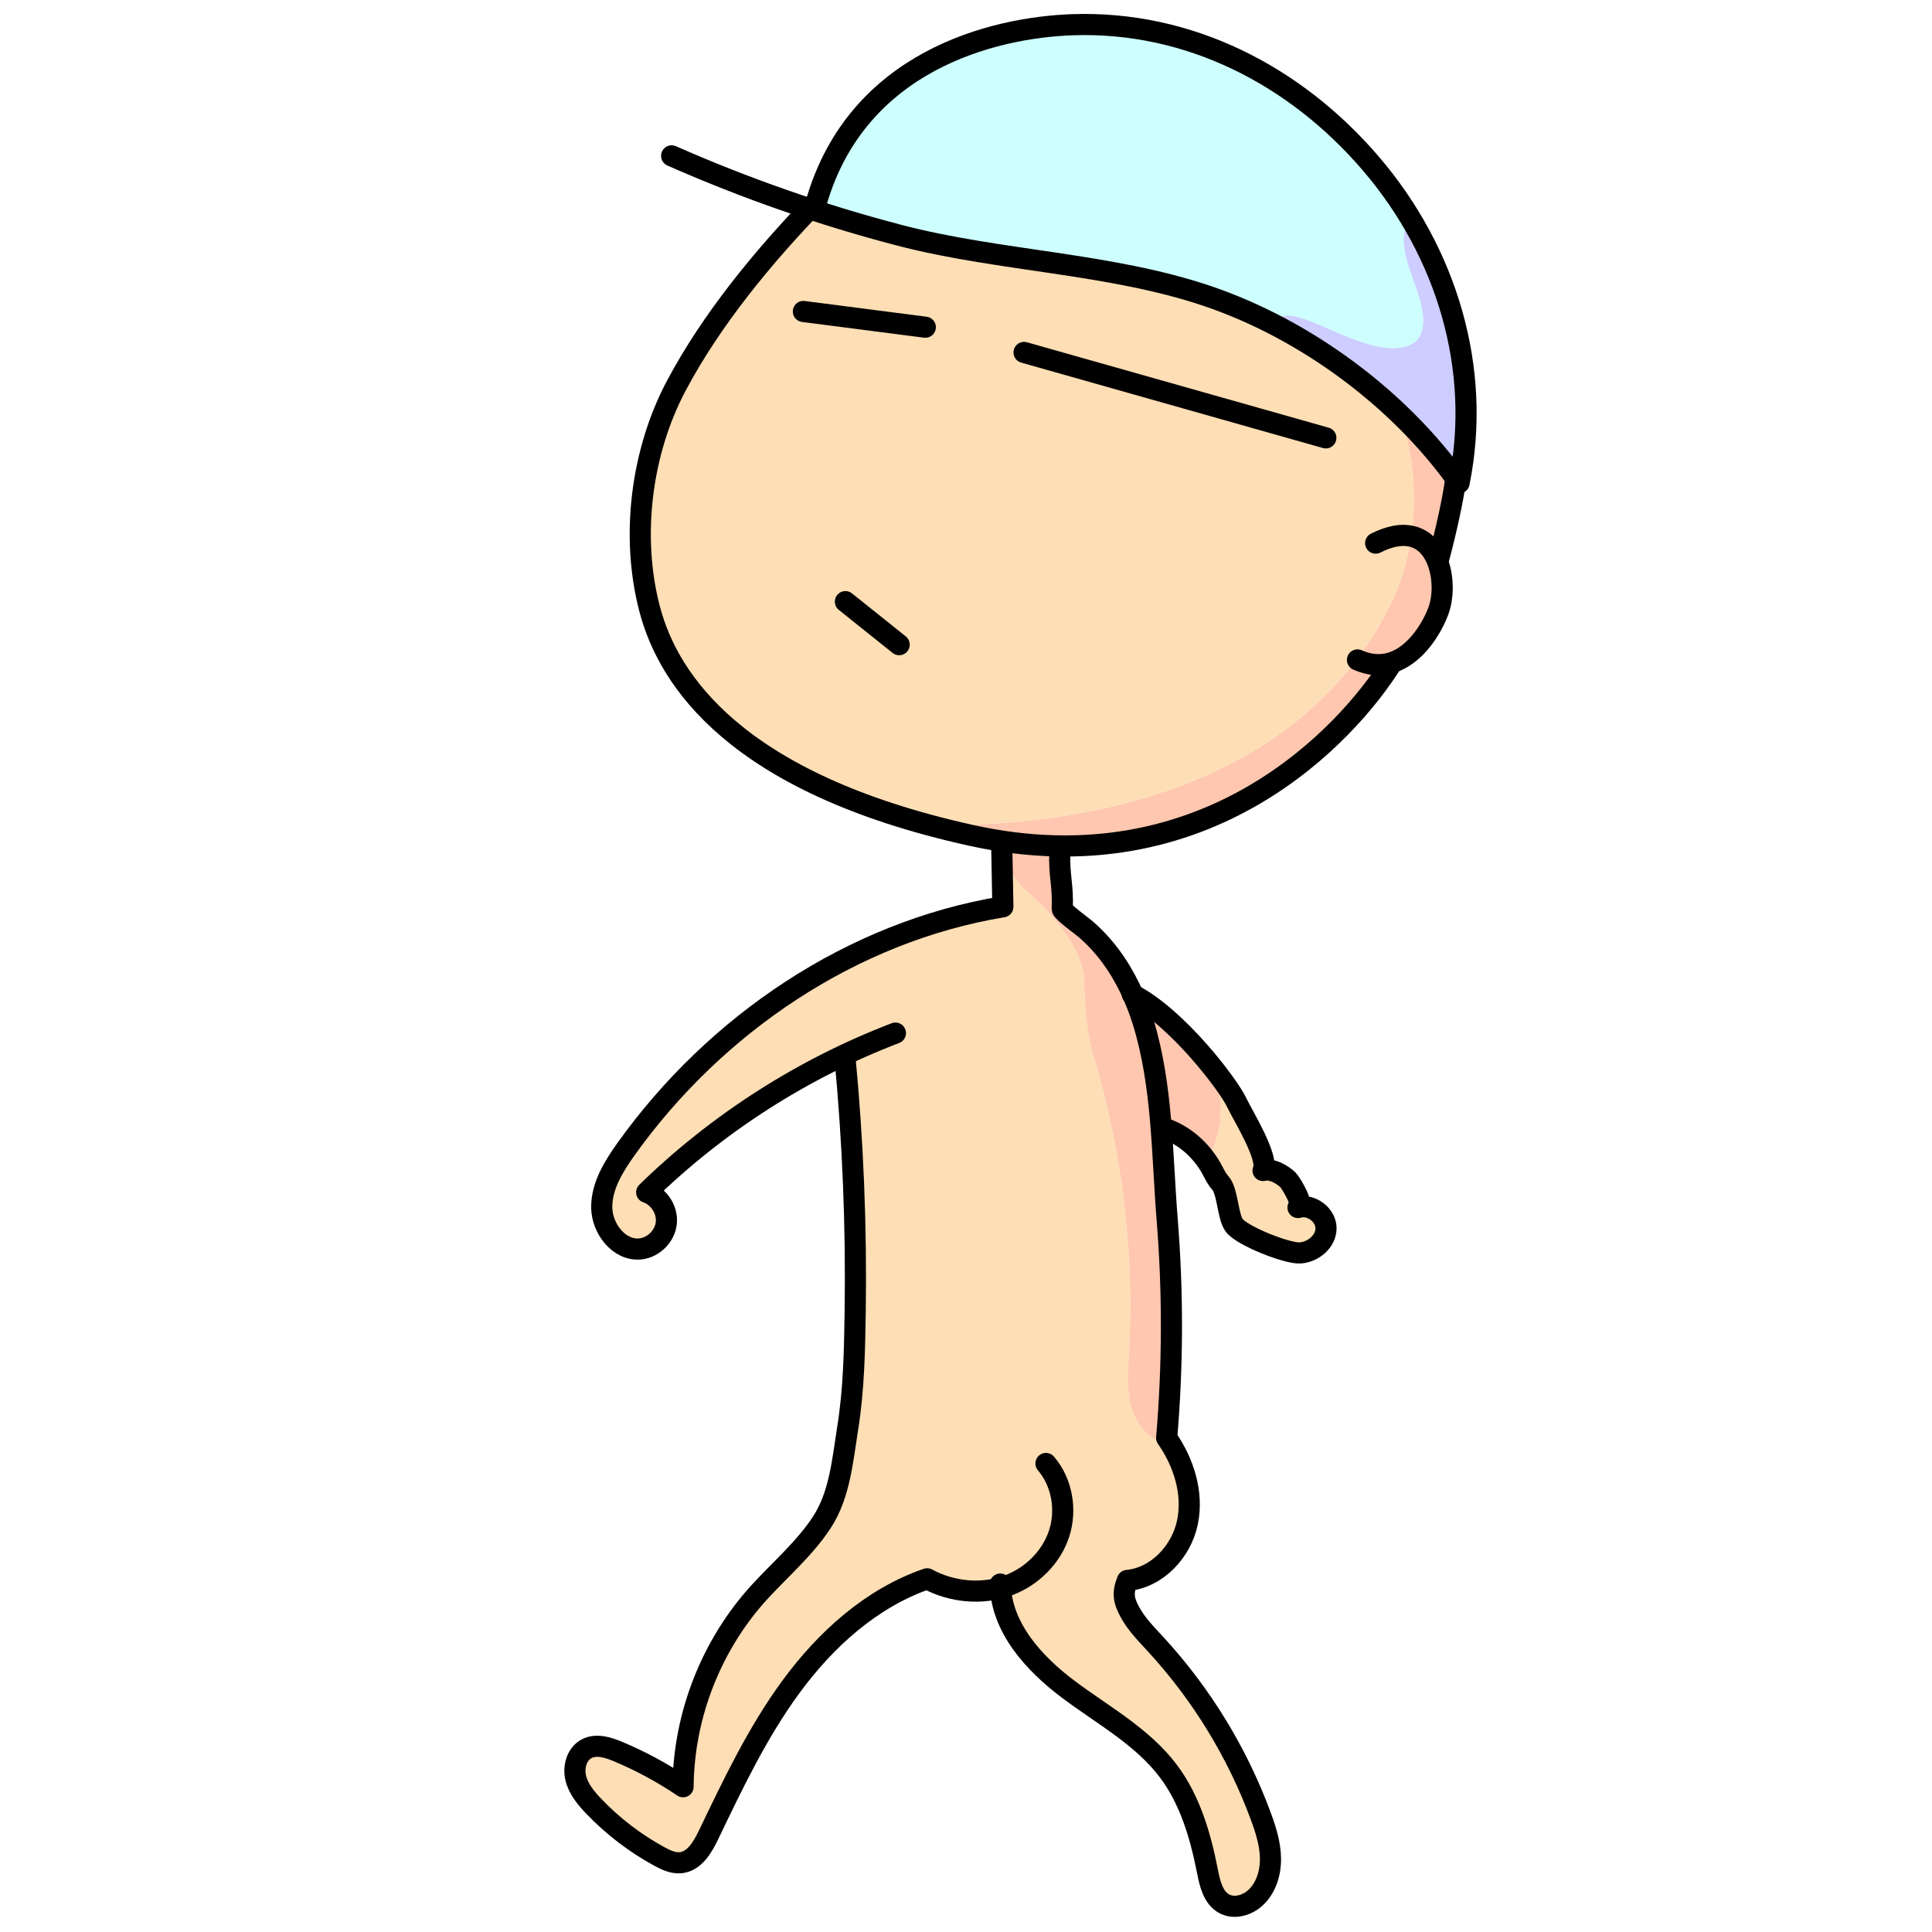
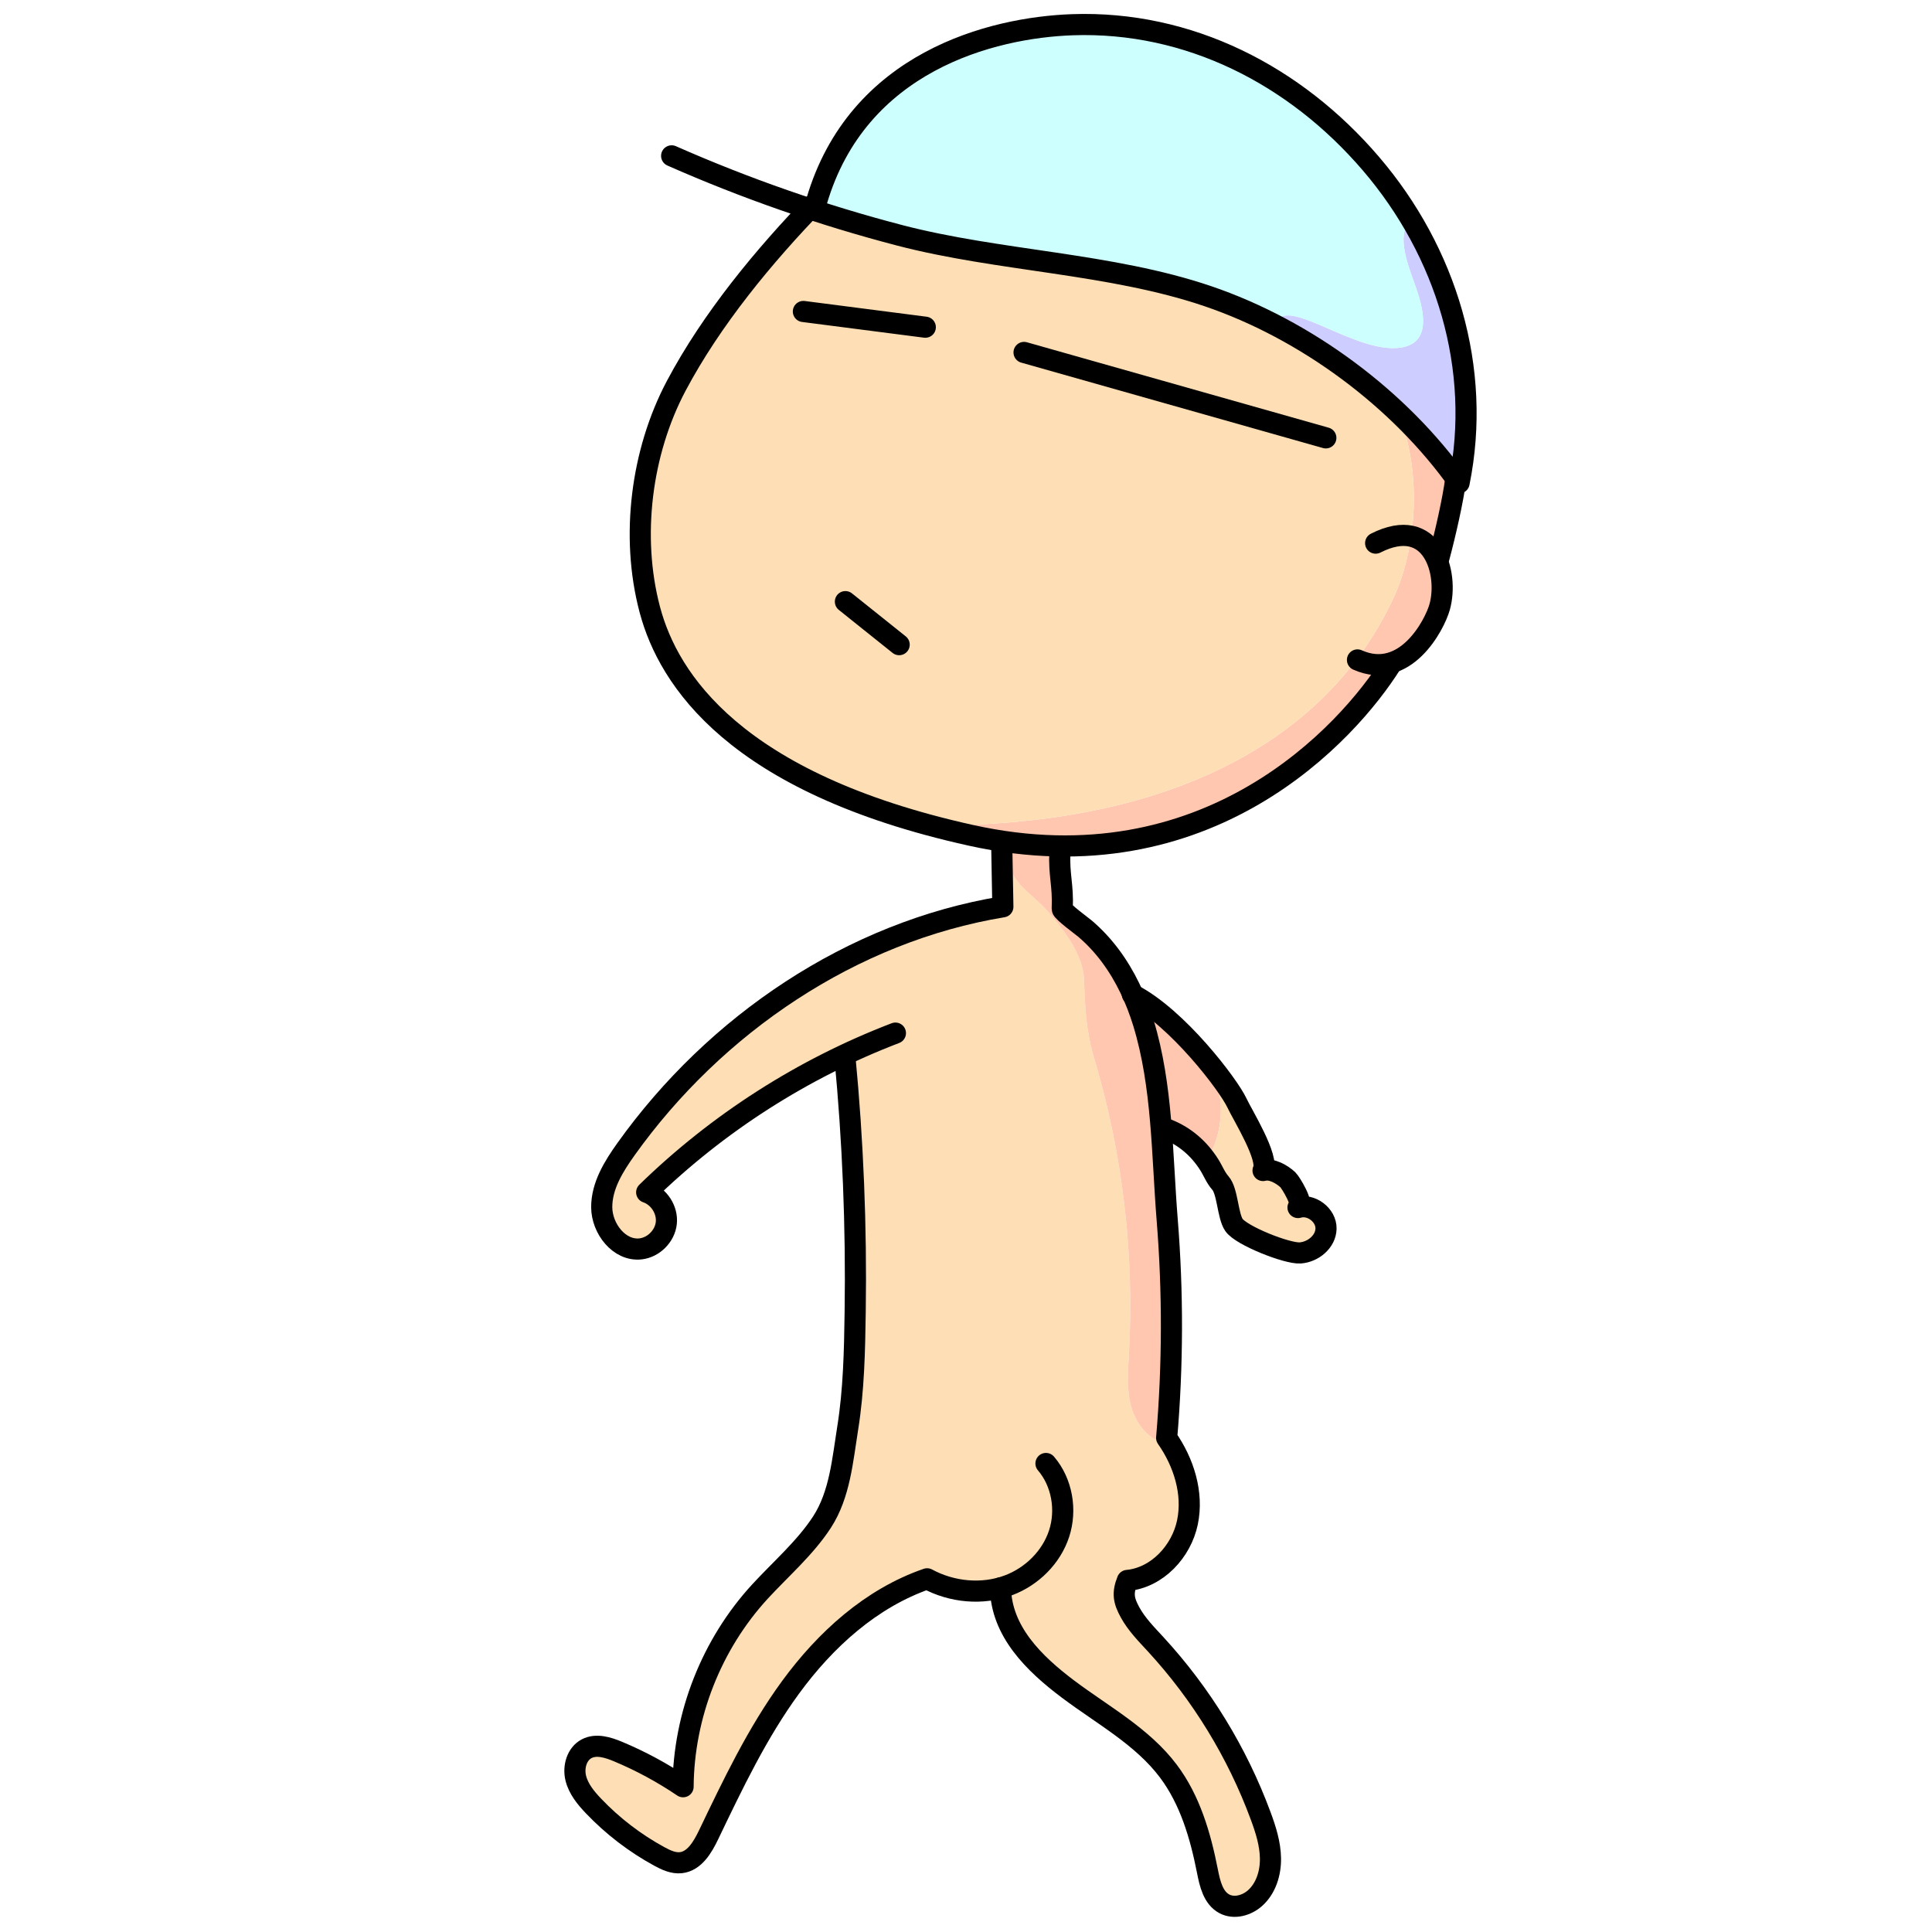
- <svg xmlns="http://www.w3.org/2000/svg" id="illust" viewBox="0 0 640 640">
-   <defs>
-     <style>.cls-1{fill:#ffc7af;}.cls-2{fill:#fedeb5;}.cls-3{fill:#cdfffe;}.cls-4{fill:#cdcdff;}.cls-5{stroke:#ffc7af;stroke-miterlimit:10;}.cls-5,.cls-6{fill:none;}.cls-6{stroke:#000;stroke-linecap:round;stroke-linejoin:round;stroke-width:7px;}</style>
+ <svg xmlns="http://www.w3.org/2000/svg" id="illust" viewBox="0 0 640 640" version="1.1">
+   <defs id="defs4">
+     <style id="style2">.cls-1{fill:#ffc7af;}.cls-2{fill:#fedeb5;}.cls-3{fill:#cdfffe;}.cls-4{fill:#cdcdff;}.cls-5{stroke:#ffc7af;stroke-miterlimit:10;}.cls-5,.cls-6{fill:none;}.cls-6{stroke:#000;stroke-linecap:round;stroke-linejoin:round;stroke-width:7px;}</style>
  </defs>
-   <g>
-     <g>
-       <path class="cls-2" d="m331.42,526.02c-8.05,2.17-16.97.97-24.3-3.01-18.56,6.41-33.71,20.18-45.26,35.98-11.01,15.06-19.07,32.03-27.14,48.84-1.97,4.1-4.67,8.73-9.18,9.21-2.5.27-4.92-.87-7.13-2.07-8.07-4.39-15.45-10.04-21.79-16.69-2.56-2.7-5.04-5.7-5.9-9.31-.87-3.62.33-7.98,3.63-9.69,3.18-1.66,7.05-.44,10.36.94,7.55,3.15,14.79,7.06,21.57,11.65.16-23.71,9.44-47.24,25.5-64.69,6.83-7.43,14.99-14.46,20.51-22.97,5.94-9.14,6.84-20.65,8.52-31.12,2.03-12.7,2.29-25.59,2.48-38.54.41-28.26-.73-56.55-3.43-84.68l-.19-.4c-24.13,11.43-46.36,26.85-65.46,45.49,4.12,1.4,6.97,5.86,6.5,10.19s-4.21,8.08-8.54,8.55c-7.05.78-12.83-6.7-12.85-13.79-.03-7.09,3.96-13.52,8.08-19.29,29.52-41.29,74.73-71.96,124.8-80.23-.1-6.05-.21-12.1-.32-18.15l1.71-.03c.19,10.14,7.75,13.09,13.71,19.93,5.11,5.87,11.47,14.19,11.78,22.16.37,9.46.6,16.91,3.43,26.42,9.41,31.6,13.31,64.84,11.47,97.77-.33,5.84-.82,11.81.73,17.45s5.66,10.99,11.38,12.19l2,.66c4.62,7.64,7.07,16.77,5.27,25.48-2.01,9.69-10.06,18.34-19.91,19.25-1.67,4.2-1.26,6.64.91,10.6,2.18,3.97,5.41,7.22,8.48,10.55,15.13,16.44,27.02,35.87,34.77,56.83,1.68,4.54,3.19,9.24,3.26,14.08.06,4.84-1.48,9.9-5.08,13.14-2.74,2.47-6.94,3.66-10.2,1.93-3.73-1.98-4.81-6.72-5.62-10.86-2.31-11.74-5.76-23.57-12.95-33.12-8.62-11.45-21.68-18.49-33.14-27.09-11.13-8.33-21.61-19.81-22.46-33.56Z" />
-       <path class="cls-1" d="m403.67,360.78c1.61,7.29.59,15.14-2.85,21.78l-2.29.43c-3.07-3.87-6.94-6.85-11.64-8.77l-2.19.18c-.92-12.08-2.43-24.11-5.93-35.56-.97-3.16-2.12-6.28-3.47-9.31,8.66,4.52,17.98,13.91,24.81,22.15h0c1.64,2.84,2.85,5.92,3.56,9.1Z" />
-       <path class="cls-2" d="m403.67,360.78c-.71-3.18-1.92-6.26-3.56-9.09,4.88,5.89,8.47,11.18,9.64,13.68,1.86,3.99,10.82,18.33,8.65,22.38,2.8-.78,6.24,1.23,8.24,3.09.77.72,5.62,8.47,3.33,9.17,4.32-1.33,9.38,2.49,9.28,7.01-.09,4.29-4.27,7.74-8.56,8.04-4.28.3-19.49-5.71-21.93-9.25-2.11-3.07-2.08-11.18-4.5-13.91-1.6-1.8-2.4-4.03-3.72-6.1-.63-.98-1.29-1.92-2.01-2.81l2.29-.43c3.44-6.64,4.46-14.49,2.85-21.78Z" />
-       <path class="cls-1" d="m375.3,329.53c1.35,3.03,2.5,6.15,3.47,9.31,3.5,11.45,5.01,23.48,5.93,35.56.78,9.92,1.17,19.86,1.94,29.56,1.94,24.07,1.88,48.29-.17,72.34.56.81,1.1,1.64,1.62,2.49l-2-.66c-5.72-1.2-9.83-6.55-11.38-12.19s-1.06-11.61-.73-17.45c1.84-32.93-2.06-66.17-11.47-97.77-2.83-9.51-3.06-16.96-3.43-26.42-.31-7.97-6.67-16.29-11.78-22.16-5.96-6.84-13.52-9.79-13.71-19.93l-1.71.03c-.01-.44-.01-.88-.02-1.32l.33-2.22c6.54.98,12.85,1.47,18.91,1.55v1.82c-.36,8.06,1.13,10.95.78,19-.04.89,6.71,5.83,7.61,6.6,3.12,2.67,5.91,5.69,8.36,8.98,2.97,3.99,5.44,8.34,7.45,12.88Z" />
-       <path class="cls-1" d="m460.86,219.56l.08.23c-12.56,20.05-49.17,61.23-109.84,60.46-6.06-.08-12.37-.57-18.91-1.55-3.45-.52-6.97-1.17-10.55-1.96-3.75-.83-7.36-1.7-10.86-2.6l.17-.67c83.09-.56,120.99-31.85,138.47-55.05l.25.19c4.16,1.86,7.9,1.94,11.19.95Z" />
-       <path class="cls-1" d="m475.73,184.87c2.27,4.93,2.54,11.36,1.17,16.22-1.24,4.42-6.85,15.67-16.04,18.47-3.29.99-7.03.91-11.19-.95l-.25-.19c5.76-7.64,9.3-14.4,11.52-18.9,3.2-6.5,5.39-14.03,6.52-21.89,3.92.85,6.62,3.65,8.27,7.24Z" />
-       <path class="cls-1" d="m482.37,158.65l-.15.11c-.89,6.92-3.44,18.1-5.56,26.02l-.93.09c-1.65-3.59-4.35-6.39-8.27-7.24,2.02-14,.66-29.01-4.37-40.93,7.17,6.8,13.67,14.18,19.28,21.95Z" />
-       <path class="cls-4" d="m463.09,136.7c-12.07-11.5-26.01-21.43-40.74-29.05l.25-.49c3.14-9.7,26.36,10.22,41.37,7.99,11.03-1.64,7.22-13.82,4.85-20.54-2.2-6.27-6.57-16.87-1.62-21.44l.38-.22c15.57,26.08,21.87,56.85,15.75,87.02-.31-.44-.63-.88-.96-1.32-5.61-7.77-12.11-15.15-19.28-21.95Z" />
-       <path class="cls-2" d="m467.46,177.63c-1.13,7.86-3.32,15.39-6.52,21.89-2.22,4.5-5.76,11.26-11.52,18.9-17.48,23.2-55.38,54.49-138.47,55.05l-.17.67c-69.58-18.01-89.63-50.29-95.45-71.85-.05-.19-.1-.37-.15-.56-6.31-24.01-2.81-51.98,8.81-73.9,11.2-21.12,27.55-41.26,44.2-58.67,9.84,3.24,19.78,6.17,29.81,8.79,33.04,8.62,69.79,9.18,102.12,20.17,7.52,2.56,14.97,5.76,22.23,9.53,14.73,7.62,28.67,17.55,40.74,29.05,5.03,11.92,6.39,26.93,4.37,40.93Z" />
-       <path class="cls-3" d="m468.82,94.61c2.37,6.72,6.18,18.9-4.85,20.54-15.01,2.23-38.23-17.69-41.37-7.99l-.25.49c-7.26-3.77-14.71-6.97-22.23-9.53-32.33-10.99-69.08-11.55-102.12-20.17-10.03-2.62-19.97-5.55-29.81-8.79.75-.8,1.52-1.59,2.28-2.38,13.56-46.38,58.05-57.64,84.74-58.58,38.53-1.35,73.8,16.71,98.88,45.99,5.06,5.9,9.57,12.18,13.49,18.76l-.38.22c-4.95,4.57-.58,15.17,1.62,21.44Z" />
+   <g id="g30">
+     <g id="g26">
+       <path class="cls-2" d="m331.42,526.02c-8.05,2.17-16.97.97-24.3-3.01-18.56,6.41-33.71,20.18-45.26,35.98-11.01,15.06-19.07,32.03-27.14,48.84-1.97,4.1-4.67,8.73-9.18,9.21-2.5.27-4.92-.87-7.13-2.07-8.07-4.39-15.45-10.04-21.79-16.69-2.56-2.7-5.04-5.7-5.9-9.31-.87-3.62.33-7.98,3.63-9.69,3.18-1.66,7.05-.44,10.36.94,7.55,3.15,14.79,7.06,21.57,11.65.16-23.71,9.44-47.24,25.5-64.69,6.83-7.43,14.99-14.46,20.51-22.97,5.94-9.14,6.84-20.65,8.52-31.12,2.03-12.7,2.29-25.59,2.48-38.54.41-28.26-.73-56.55-3.43-84.68l-.19-.4c-24.13,11.43-46.36,26.85-65.46,45.49,4.12,1.4,6.97,5.86,6.5,10.19s-4.21,8.08-8.54,8.55c-7.05.78-12.83-6.7-12.85-13.79-.03-7.09,3.96-13.52,8.08-19.29,29.52-41.29,74.73-71.96,124.8-80.23-.1-6.05-.21-12.1-.32-18.15l1.71-.03c.19,10.14,7.75,13.09,13.71,19.93,5.11,5.87,11.47,14.19,11.78,22.16.37,9.46.6,16.91,3.43,26.42,9.41,31.6,13.31,64.84,11.47,97.77-.33,5.84-.82,11.81.73,17.45s5.66,10.99,11.38,12.19l2,.66c4.62,7.64,7.07,16.77,5.27,25.48-2.01,9.69-10.06,18.34-19.91,19.25-1.67,4.2-1.26,6.64.91,10.6,2.18,3.97,5.41,7.22,8.48,10.55,15.13,16.44,27.02,35.87,34.77,56.83,1.68,4.54,3.19,9.24,3.26,14.08.06,4.84-1.48,9.9-5.08,13.14-2.74,2.47-6.94,3.66-10.2,1.93-3.73-1.98-4.81-6.72-5.62-10.86-2.31-11.74-5.76-23.57-12.95-33.12-8.62-11.45-21.68-18.49-33.14-27.09-11.13-8.33-21.61-19.81-22.46-33.56Z" id="path6" />
+       <path class="cls-1" d="m403.67,360.78c1.61,7.29.59,15.14-2.85,21.78l-2.29.43c-3.07-3.87-6.94-6.85-11.64-8.77l-2.19.18c-.92-12.08-2.43-24.11-5.93-35.56-.97-3.16-2.12-6.28-3.47-9.31,8.66,4.52,17.98,13.91,24.81,22.15h0c1.64,2.84,2.85,5.92,3.56,9.1Z" id="path8" />
+       <path class="cls-2" d="m403.67,360.78c-.71-3.18-1.92-6.26-3.56-9.09,4.88,5.89,8.47,11.18,9.64,13.68,1.86,3.99,10.82,18.33,8.65,22.38,2.8-.78,6.24,1.23,8.24,3.09.77.72,5.62,8.47,3.33,9.17,4.32-1.33,9.38,2.49,9.28,7.01-.09,4.29-4.27,7.74-8.56,8.04-4.28.3-19.49-5.71-21.93-9.25-2.11-3.07-2.08-11.18-4.5-13.91-1.6-1.8-2.4-4.03-3.72-6.1-.63-.98-1.29-1.92-2.01-2.81l2.29-.43c3.44-6.64,4.46-14.49,2.85-21.78Z" id="path10" />
+       <path class="cls-1" d="m375.3,329.53c1.35,3.03,2.5,6.15,3.47,9.31,3.5,11.45,5.01,23.48,5.93,35.56.78,9.92,1.17,19.86,1.94,29.56,1.94,24.07,1.88,48.29-.17,72.34.56.81,1.1,1.64,1.62,2.49l-2-.66c-5.72-1.2-9.83-6.55-11.38-12.19s-1.06-11.61-.73-17.45c1.84-32.93-2.06-66.17-11.47-97.77-2.83-9.51-3.06-16.96-3.43-26.42-.31-7.97-6.67-16.29-11.78-22.16-5.96-6.84-13.52-9.79-13.71-19.93l-1.71.03c-.01-.44-.01-.88-.02-1.32l.33-2.22c6.54.98,12.85,1.47,18.91,1.55v1.82c-.36,8.06,1.13,10.95.78,19-.04.89,6.71,5.83,7.61,6.6,3.12,2.67,5.91,5.69,8.36,8.98,2.97,3.99,5.44,8.34,7.45,12.88Z" id="path12" />
+       <path class="cls-1" d="m460.86,219.56l.08.23c-12.56,20.05-49.17,61.23-109.84,60.46-6.06-.08-12.37-.57-18.91-1.55-3.45-.52-6.97-1.17-10.55-1.96-3.75-.83-7.36-1.7-10.86-2.6l.17-.67c83.09-.56,120.99-31.85,138.47-55.05l.25.19c4.16,1.86,7.9,1.94,11.19.95Z" id="path14" />
+       <path class="cls-1" d="m475.73,184.87c2.27,4.93,2.54,11.36,1.17,16.22-1.24,4.42-6.85,15.67-16.04,18.47-3.29.99-7.03.91-11.19-.95l-.25-.19c5.76-7.64,9.3-14.4,11.52-18.9,3.2-6.5,5.39-14.03,6.52-21.89,3.92.85,6.62,3.65,8.27,7.24Z" id="path16" />
+       <path class="cls-1" d="m482.37,158.65l-.15.11c-.89,6.92-3.44,18.1-5.56,26.02l-.93.09c-1.65-3.59-4.35-6.39-8.27-7.24,2.02-14,.66-29.01-4.37-40.93,7.17,6.8,13.67,14.18,19.28,21.95Z" id="path18" />
+       <path class="cls-4" d="m463.09,136.7c-12.07-11.5-26.01-21.43-40.74-29.05l.25-.49c3.14-9.7,26.36,10.22,41.37,7.99,11.03-1.64,7.22-13.82,4.85-20.54-2.2-6.27-6.57-16.87-1.62-21.44l.38-.22c15.57,26.08,21.87,56.85,15.75,87.02-.31-.44-.63-.88-.96-1.32-5.61-7.77-12.11-15.15-19.28-21.95Z" id="path20" />
+       <path class="cls-2" d="m467.46,177.63c-1.13,7.86-3.32,15.39-6.52,21.89-2.22,4.5-5.76,11.26-11.52,18.9-17.48,23.2-55.38,54.49-138.47,55.05l-.17.67c-69.58-18.01-89.63-50.29-95.45-71.85-.05-.19-.1-.37-.15-.56-6.31-24.01-2.81-51.98,8.81-73.9,11.2-21.12,27.55-41.26,44.2-58.67,9.84,3.24,19.78,6.17,29.81,8.79,33.04,8.62,69.79,9.18,102.12,20.17,7.52,2.56,14.97,5.76,22.23,9.53,14.73,7.62,28.67,17.55,40.74,29.05,5.03,11.92,6.39,26.93,4.37,40.93Z" id="path22" />
+       <path class="cls-3" d="m468.82,94.61c2.37,6.72,6.18,18.9-4.85,20.54-15.01,2.23-38.23-17.69-41.37-7.99l-.25.49c-7.26-3.77-14.71-6.97-22.23-9.53-32.33-10.99-69.08-11.55-102.12-20.17-10.03-2.62-19.97-5.55-29.81-8.79.75-.8,1.52-1.59,2.28-2.38,13.56-46.38,58.05-57.64,84.74-58.58,38.53-1.35,73.8,16.71,98.88,45.99,5.06,5.9,9.57,12.18,13.49,18.76l-.38.22c-4.95,4.57-.58,15.17,1.62,21.44Z" id="path24" />
    </g>
-     <path class="cls-5" d="m391.89,342.24c3.32,2.56,6.12,5.8,8.22,9.44" />
+     <path class="cls-5" d="m391.89,342.24c3.32,2.56,6.12,5.8,8.22,9.44" id="path28" />
  </g>
-   <g>
-     <path class="cls-6" d="m455.7,179.92c18.84-9.57,24.36,9.95,21.2,21.17-1.68,5.99-11.42,24.58-27.22,17.52" />
-     <path class="cls-6" d="m482.22,158.76c-.89,6.92-3.44,18.1-5.56,26.02" />
-     <path class="cls-6" d="m222.49,51.63c24.41,10.77,49.69,19.58,75.51,26.32,33.05,8.62,69.79,9.18,102.13,20.17,32.33,10.99,63.5,33.96,83.21,61.85,7.66-37.79-4.15-76.51-29.23-105.79s-60.35-47.34-98.88-45.99c-26.69.94-71.18,12.2-84.74,58.58-17.41,17.94-34.77,38.97-46.48,61.05-11.62,21.92-15.12,49.89-8.81,73.9.05.18.1.37.15.55,6.11,22.64,27.91,57.11,106.31,74.45,78.39,17.34,124.82-33.84,139.3-56.95" />
-     <path class="cls-6" d="m266.13,103.18c13.46,1.74,26.93,3.48,40.39,5.21" />
-     <path class="cls-6" d="m339.23,116.75c33.32,9.43,66.65,18.87,99.97,28.3" />
-     <path class="cls-6" d="m280.05,199.3c5.94,4.75,11.88,9.5,17.81,14.25" />
-     <path class="cls-6" d="m331.86,280.92c.12,6.49.23,12.98.35,19.47-50.08,8.27-95.29,38.94-124.8,80.23-4.12,5.77-8.11,12.2-8.08,19.29s5.81,14.57,12.85,13.8c4.33-.48,8.07-4.23,8.54-8.55s-2.38-8.79-6.5-10.19c23.51-22.93,51.73-41,82.4-52.74" />
-     <path class="cls-6" d="m331.36,524.74c.27,14.33,11.05,26.25,22.51,34.85,11.46,8.6,24.53,15.64,33.15,27.09,7.19,9.55,10.64,21.38,12.95,33.12.81,4.15,1.89,8.88,5.62,10.87,3.25,1.73,7.46.54,10.2-1.93,3.6-3.24,5.14-8.3,5.07-13.14s-1.57-9.54-3.25-14.08c-7.75-20.96-19.64-40.39-34.78-56.83-3.06-3.33-6.29-6.58-8.47-10.55-2.18-3.96-2.58-6.4-.91-10.6,9.85-.91,17.9-9.57,19.91-19.25s-1.23-19.88-6.89-27.97c2.05-24.05,2.11-48.27.17-72.34-1.73-21.53-1.5-44.3-7.87-65.13-2.42-7.9-5.97-15.54-10.92-22.19-2.45-3.29-5.24-6.31-8.36-8.98-.9-.77-7.65-5.71-7.61-6.6.35-8.05-1.14-10.95-.79-19" />
-     <path class="cls-6" d="m279.86,349.87c2.7,28.14,3.85,56.42,3.43,84.69-.19,12.94-.44,25.83-2.48,38.54-1.68,10.47-2.58,21.98-8.51,31.11-5.53,8.51-13.68,15.55-20.52,22.98-16.06,17.45-25.33,40.98-25.5,64.69-6.78-4.59-14.01-8.5-21.57-11.66-3.31-1.38-7.18-2.6-10.36-.94-3.3,1.72-4.5,6.08-3.63,9.69s3.34,6.62,5.91,9.31c6.34,6.65,13.72,12.3,21.78,16.69,2.21,1.2,4.63,2.34,7.13,2.07,4.51-.49,7.21-5.12,9.18-9.21,8.07-16.82,16.14-33.79,27.14-48.85,11.55-15.8,26.69-29.57,45.26-35.98,8.17,4.43,18.3,5.42,27.01,2.13,7.71-2.91,14.15-9.26,16.71-17.09,2.56-7.83,1.01-16.99-4.35-23.24" />
-     <path class="cls-6" d="m375.11,329.43c14.91,7.66,31.82,29.91,34.64,35.94,1.86,3.99,10.82,18.33,8.65,22.38,2.81-.78,6.24,1.23,8.24,3.08.78.72,5.63,8.47,3.34,9.18,4.32-1.33,9.38,2.49,9.28,7-.09,4.3-4.27,7.74-8.56,8.04s-19.49-5.71-21.93-9.25c-2.11-3.07-2.08-11.18-4.5-13.91-1.61-1.81-2.4-4.03-3.72-6.11-3.34-5.25-7.86-9.22-13.65-11.58" />
+   <g id="g52">
+     <path class="cls-6" d="m455.7,179.92c18.84-9.57,24.36,9.95,21.2,21.17-1.68,5.99-11.42,24.58-27.22,17.52" id="path32" />
+     <path class="cls-6" d="m482.22,158.76c-.89,6.92-3.44,18.1-5.56,26.02" id="path34" />
+     <path class="cls-6" d="m222.49,51.63c24.41,10.77,49.69,19.58,75.51,26.32,33.05,8.62,69.79,9.18,102.13,20.17,32.33,10.99,63.5,33.96,83.21,61.85,7.66-37.79-4.15-76.51-29.23-105.79s-60.35-47.34-98.88-45.99c-26.69.94-71.18,12.2-84.74,58.58-17.41,17.94-34.77,38.97-46.48,61.05-11.62,21.92-15.12,49.89-8.81,73.9.05.18.1.37.15.55,6.11,22.64,27.91,57.11,106.31,74.45,78.39,17.34,124.82-33.84,139.3-56.95" id="path36" />
+     <path class="cls-6" d="m266.13,103.18c13.46,1.74,26.93,3.48,40.39,5.21" id="path38" />
+     <path class="cls-6" d="m339.23,116.75c33.32,9.43,66.65,18.87,99.97,28.3" id="path40" />
+     <path class="cls-6" d="m280.05,199.3c5.94,4.75,11.88,9.5,17.81,14.25" id="path42" />
+     <path class="cls-6" d="m331.86,280.92c.12,6.49.23,12.98.35,19.47-50.08,8.27-95.29,38.94-124.8,80.23-4.12,5.77-8.11,12.2-8.08,19.29s5.81,14.57,12.85,13.8c4.33-.48,8.07-4.23,8.54-8.55s-2.38-8.79-6.5-10.19c23.51-22.93,51.73-41,82.4-52.74" id="path44" />
+     <path class="cls-6" d="m 331.42,526.02 c 0.27,14.33 10.99,24.97 22.45,33.57 11.46,8.6 24.53,15.64 33.15,27.09 7.19,9.55 10.64,21.38 12.95,33.12 0.81,4.15 1.89,8.88 5.62,10.87 3.25,1.73 7.46,0.54 10.2,-1.93 3.6,-3.24 5.14,-8.3 5.07,-13.14 -0.07,-4.84 -1.57,-9.54 -3.25,-14.08 -7.75,-20.96 -19.64,-40.39 -34.78,-56.83 -3.06,-3.33 -6.29,-6.58 -8.47,-10.55 -2.18,-3.96 -2.58,-6.4 -0.91,-10.6 9.85,-0.91 17.9,-9.57 19.91,-19.25 2.01,-9.68 -1.23,-19.88 -6.89,-27.97 2.05,-24.05 2.11,-48.27 0.17,-72.34 -1.73,-21.53 -1.5,-44.3 -7.87,-65.13 -2.42,-7.9 -5.97,-15.54 -10.92,-22.19 -2.45,-3.29 -5.24,-6.31 -8.36,-8.98 -0.9,-0.77 -7.65,-5.71 -7.61,-6.6 0.35,-8.05 -1.14,-10.95 -0.79,-19" id="path46" />
+     <path class="cls-6" d="m279.86,349.87c2.7,28.14,3.85,56.42,3.43,84.69-.19,12.94-.44,25.83-2.48,38.54-1.68,10.47-2.58,21.98-8.51,31.11-5.53,8.51-13.68,15.55-20.52,22.98-16.06,17.45-25.33,40.98-25.5,64.69-6.78-4.59-14.01-8.5-21.57-11.66-3.31-1.38-7.18-2.6-10.36-.94-3.3,1.72-4.5,6.08-3.63,9.69s3.34,6.62,5.91,9.31c6.34,6.65,13.72,12.3,21.78,16.69,2.21,1.2,4.63,2.34,7.13,2.07,4.51-.49,7.21-5.12,9.18-9.21,8.07-16.82,16.14-33.79,27.14-48.85,11.55-15.8,26.69-29.57,45.26-35.98,8.17,4.43,18.3,5.42,27.01,2.13,7.71-2.91,14.15-9.26,16.71-17.09,2.56-7.83,1.01-16.99-4.35-23.24" id="path48" />
+     <path class="cls-6" d="m375.11,329.43c14.91,7.66,31.82,29.91,34.64,35.94,1.86,3.99,10.82,18.33,8.65,22.38,2.81-.78,6.24,1.23,8.24,3.08.78.72,5.63,8.47,3.34,9.18,4.32-1.33,9.38,2.49,9.28,7-.09,4.3-4.27,7.74-8.56,8.04s-19.49-5.71-21.93-9.25c-2.11-3.07-2.08-11.18-4.5-13.91-1.61-1.81-2.4-4.03-3.72-6.11-3.34-5.25-7.86-9.22-13.65-11.58" id="path50" />
  </g>
</svg>
